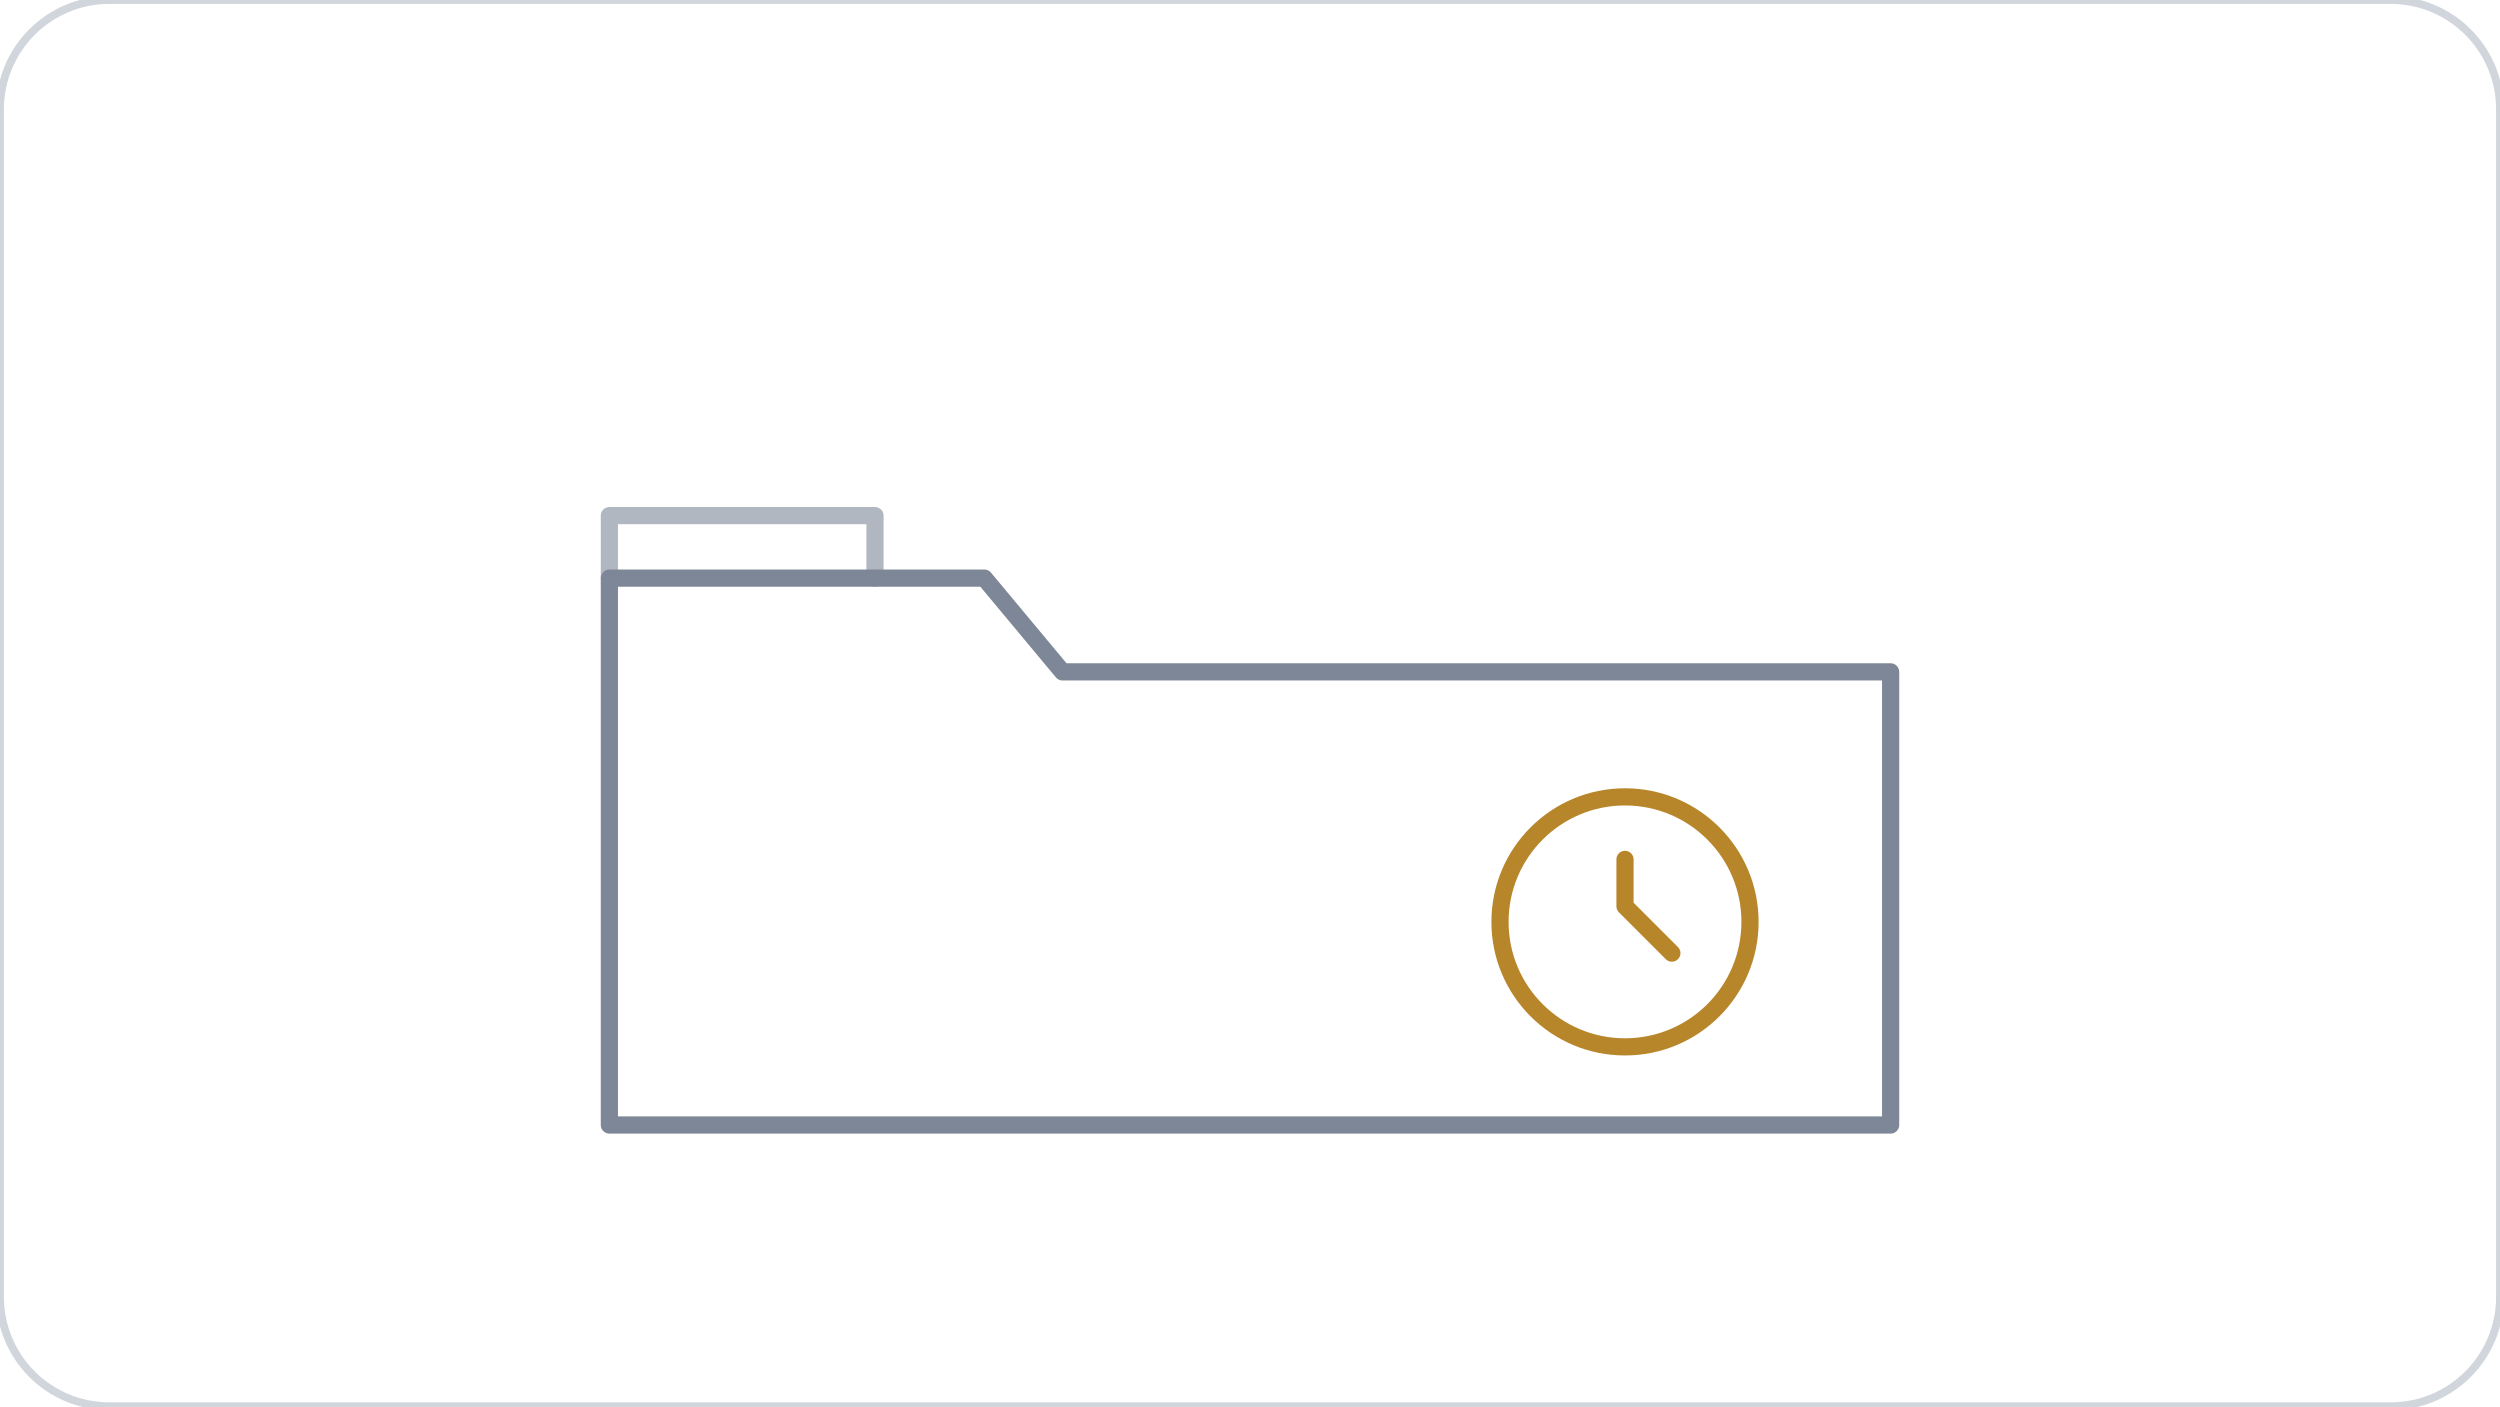
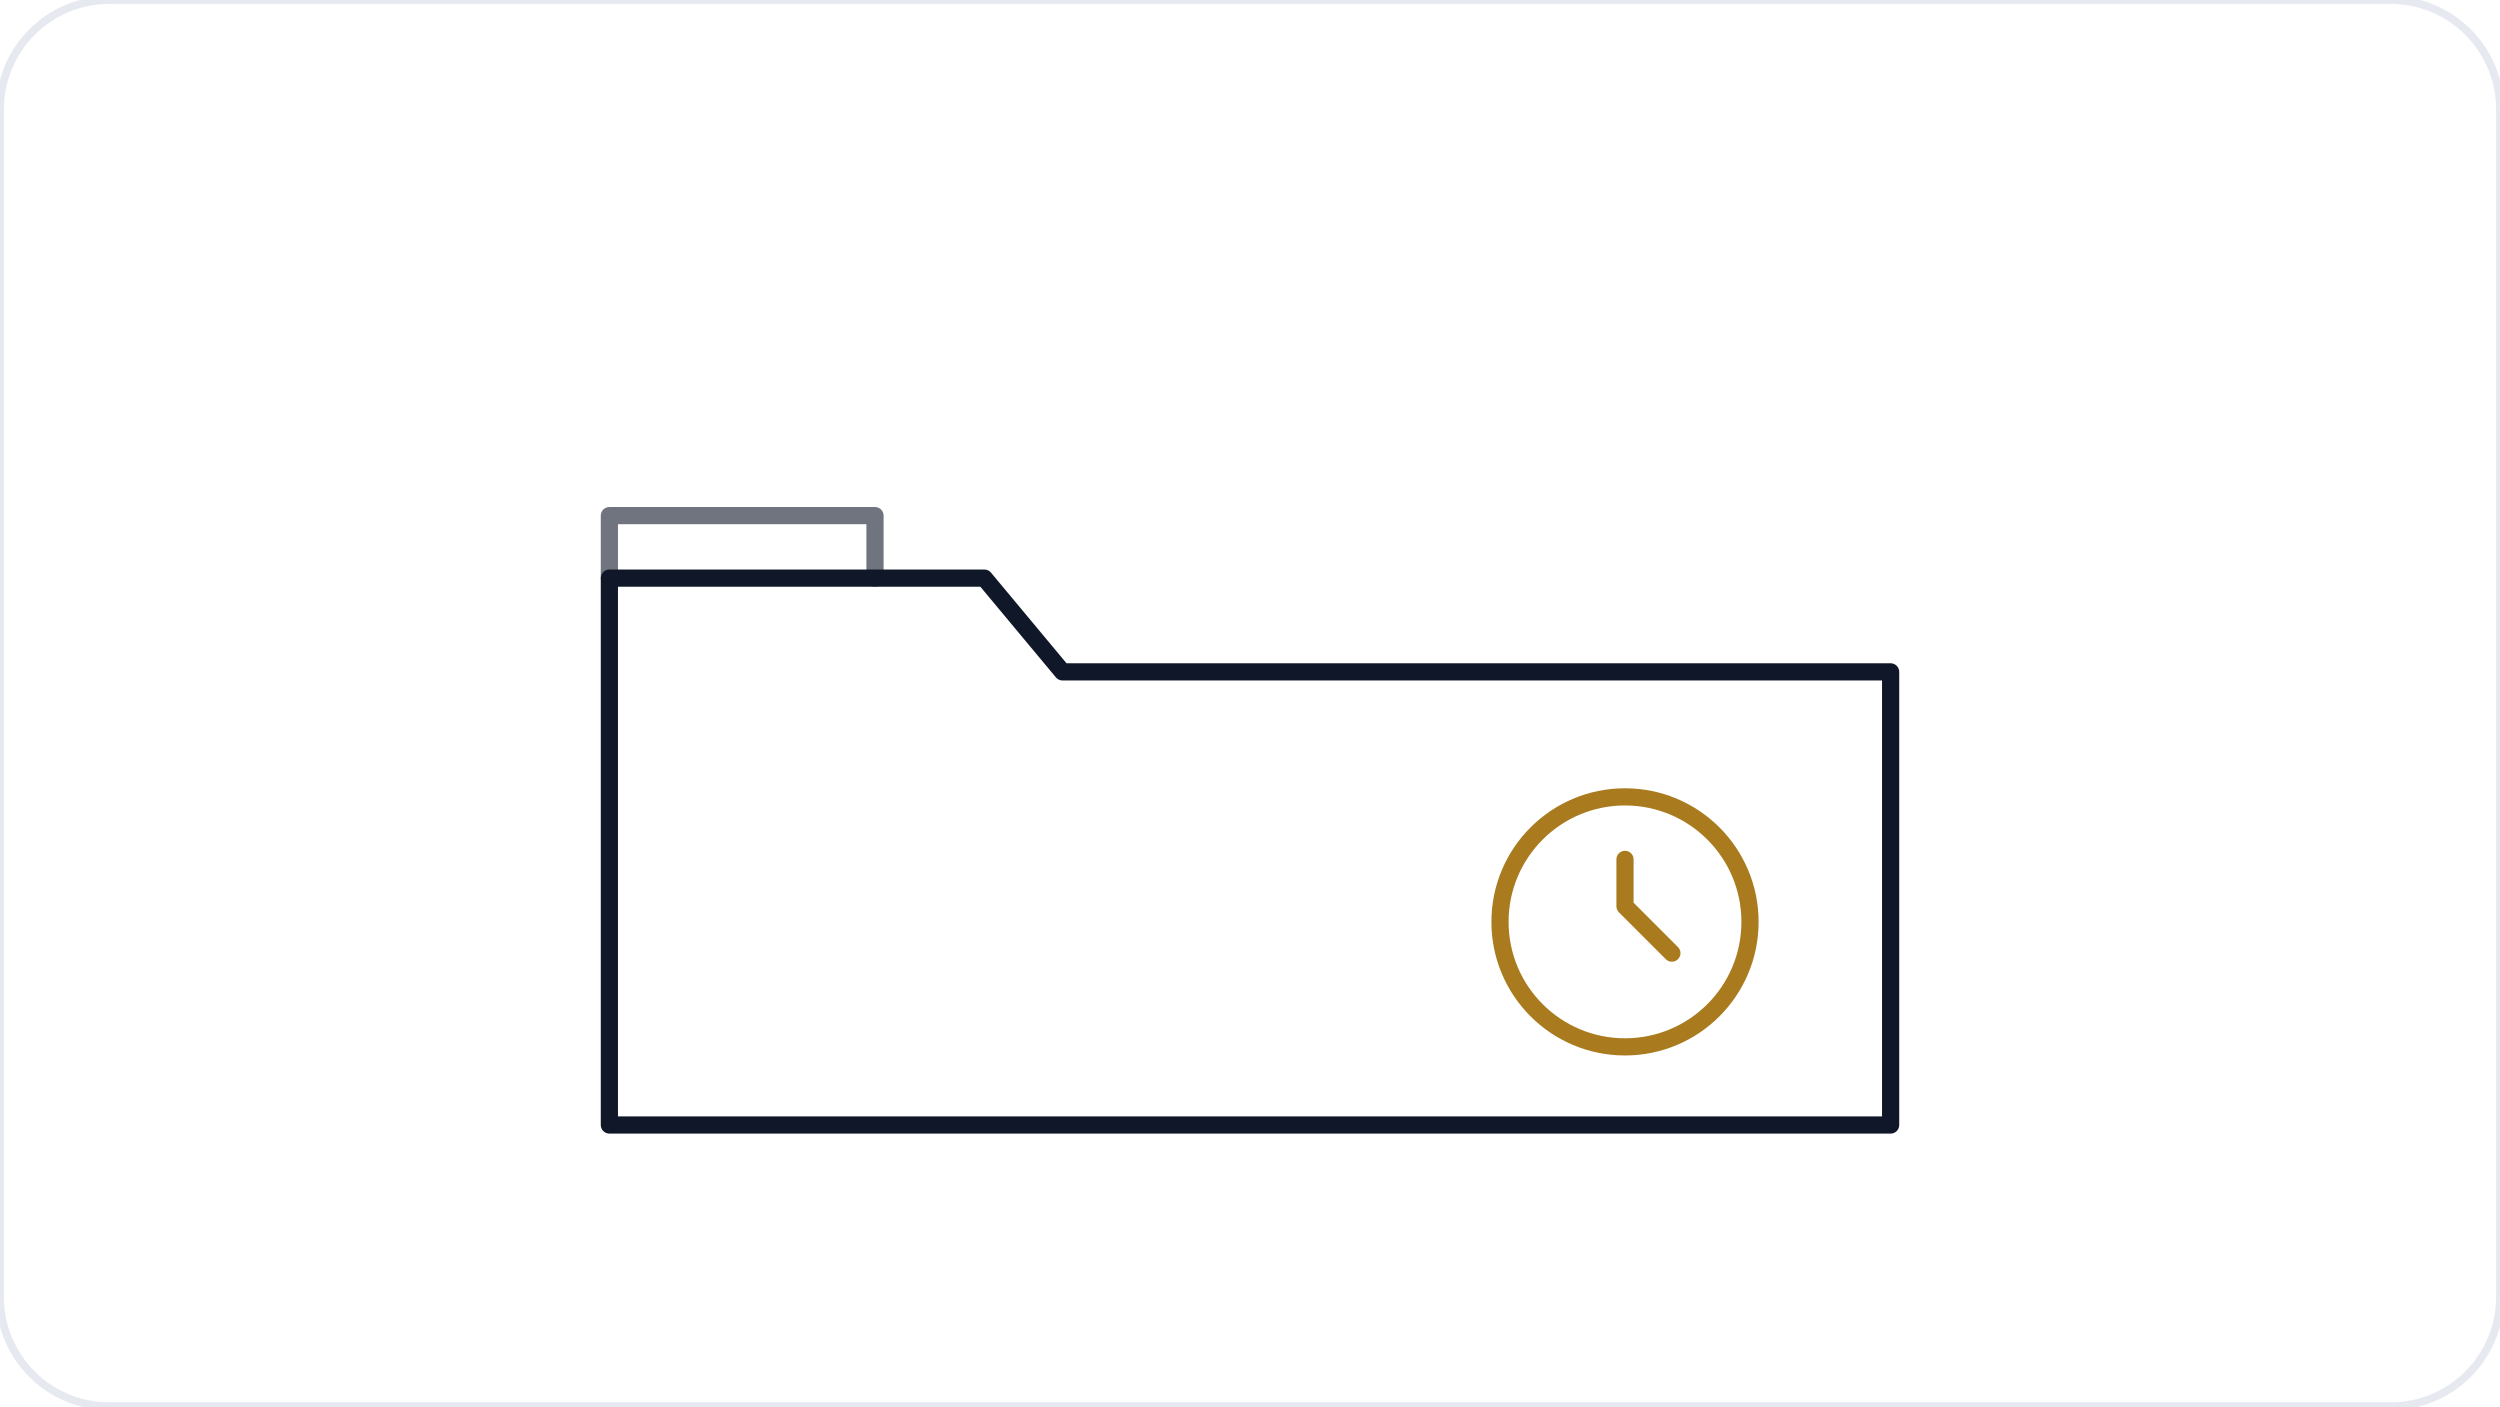
<svg xmlns="http://www.w3.org/2000/svg" viewBox="0 0 320 180" role="img" aria-label="A diagram of what this kit does">
-   <rect width="320" height="180" rx="14" fill="none" stroke="#9aa3b2" stroke-width="1" opacity=".45" />
-   <g fill="none" stroke="#b8862a" stroke-width="2.2" stroke-linecap="round" stroke-linejoin="round">
-     <path d="M78 74 h48 l10 12 h106 v58 H78 Z" stroke="#7d8797" />
-     <path d="M78 74 v-8 h34 v8" stroke="#7d8797" opacity=".6" />
-     <circle cx="208" cy="118" r="16" stroke="#b8862a" />
-     <path d="M208 110 v6 l6 6" stroke="#b8862a" />
+   <rect width="320" height="180" rx="14" fill="none" stroke="#c9cfdd" stroke-width="1" opacity=".45" />
+   <g fill="none" stroke="#a97b1e" stroke-width="2.2" stroke-linecap="round" stroke-linejoin="round">
+     <path d="M78 74 h48 l10 12 h106 v58 H78 Z" stroke="#101728" />
+     <path d="M78 74 v-8 h34 v8" stroke="#101728" opacity=".6" />
+     <circle cx="208" cy="118" r="16" stroke="#a97b1e" />
+     <path d="M208 110 v6 l6 6" stroke="#a97b1e" />
  </g>
</svg>
